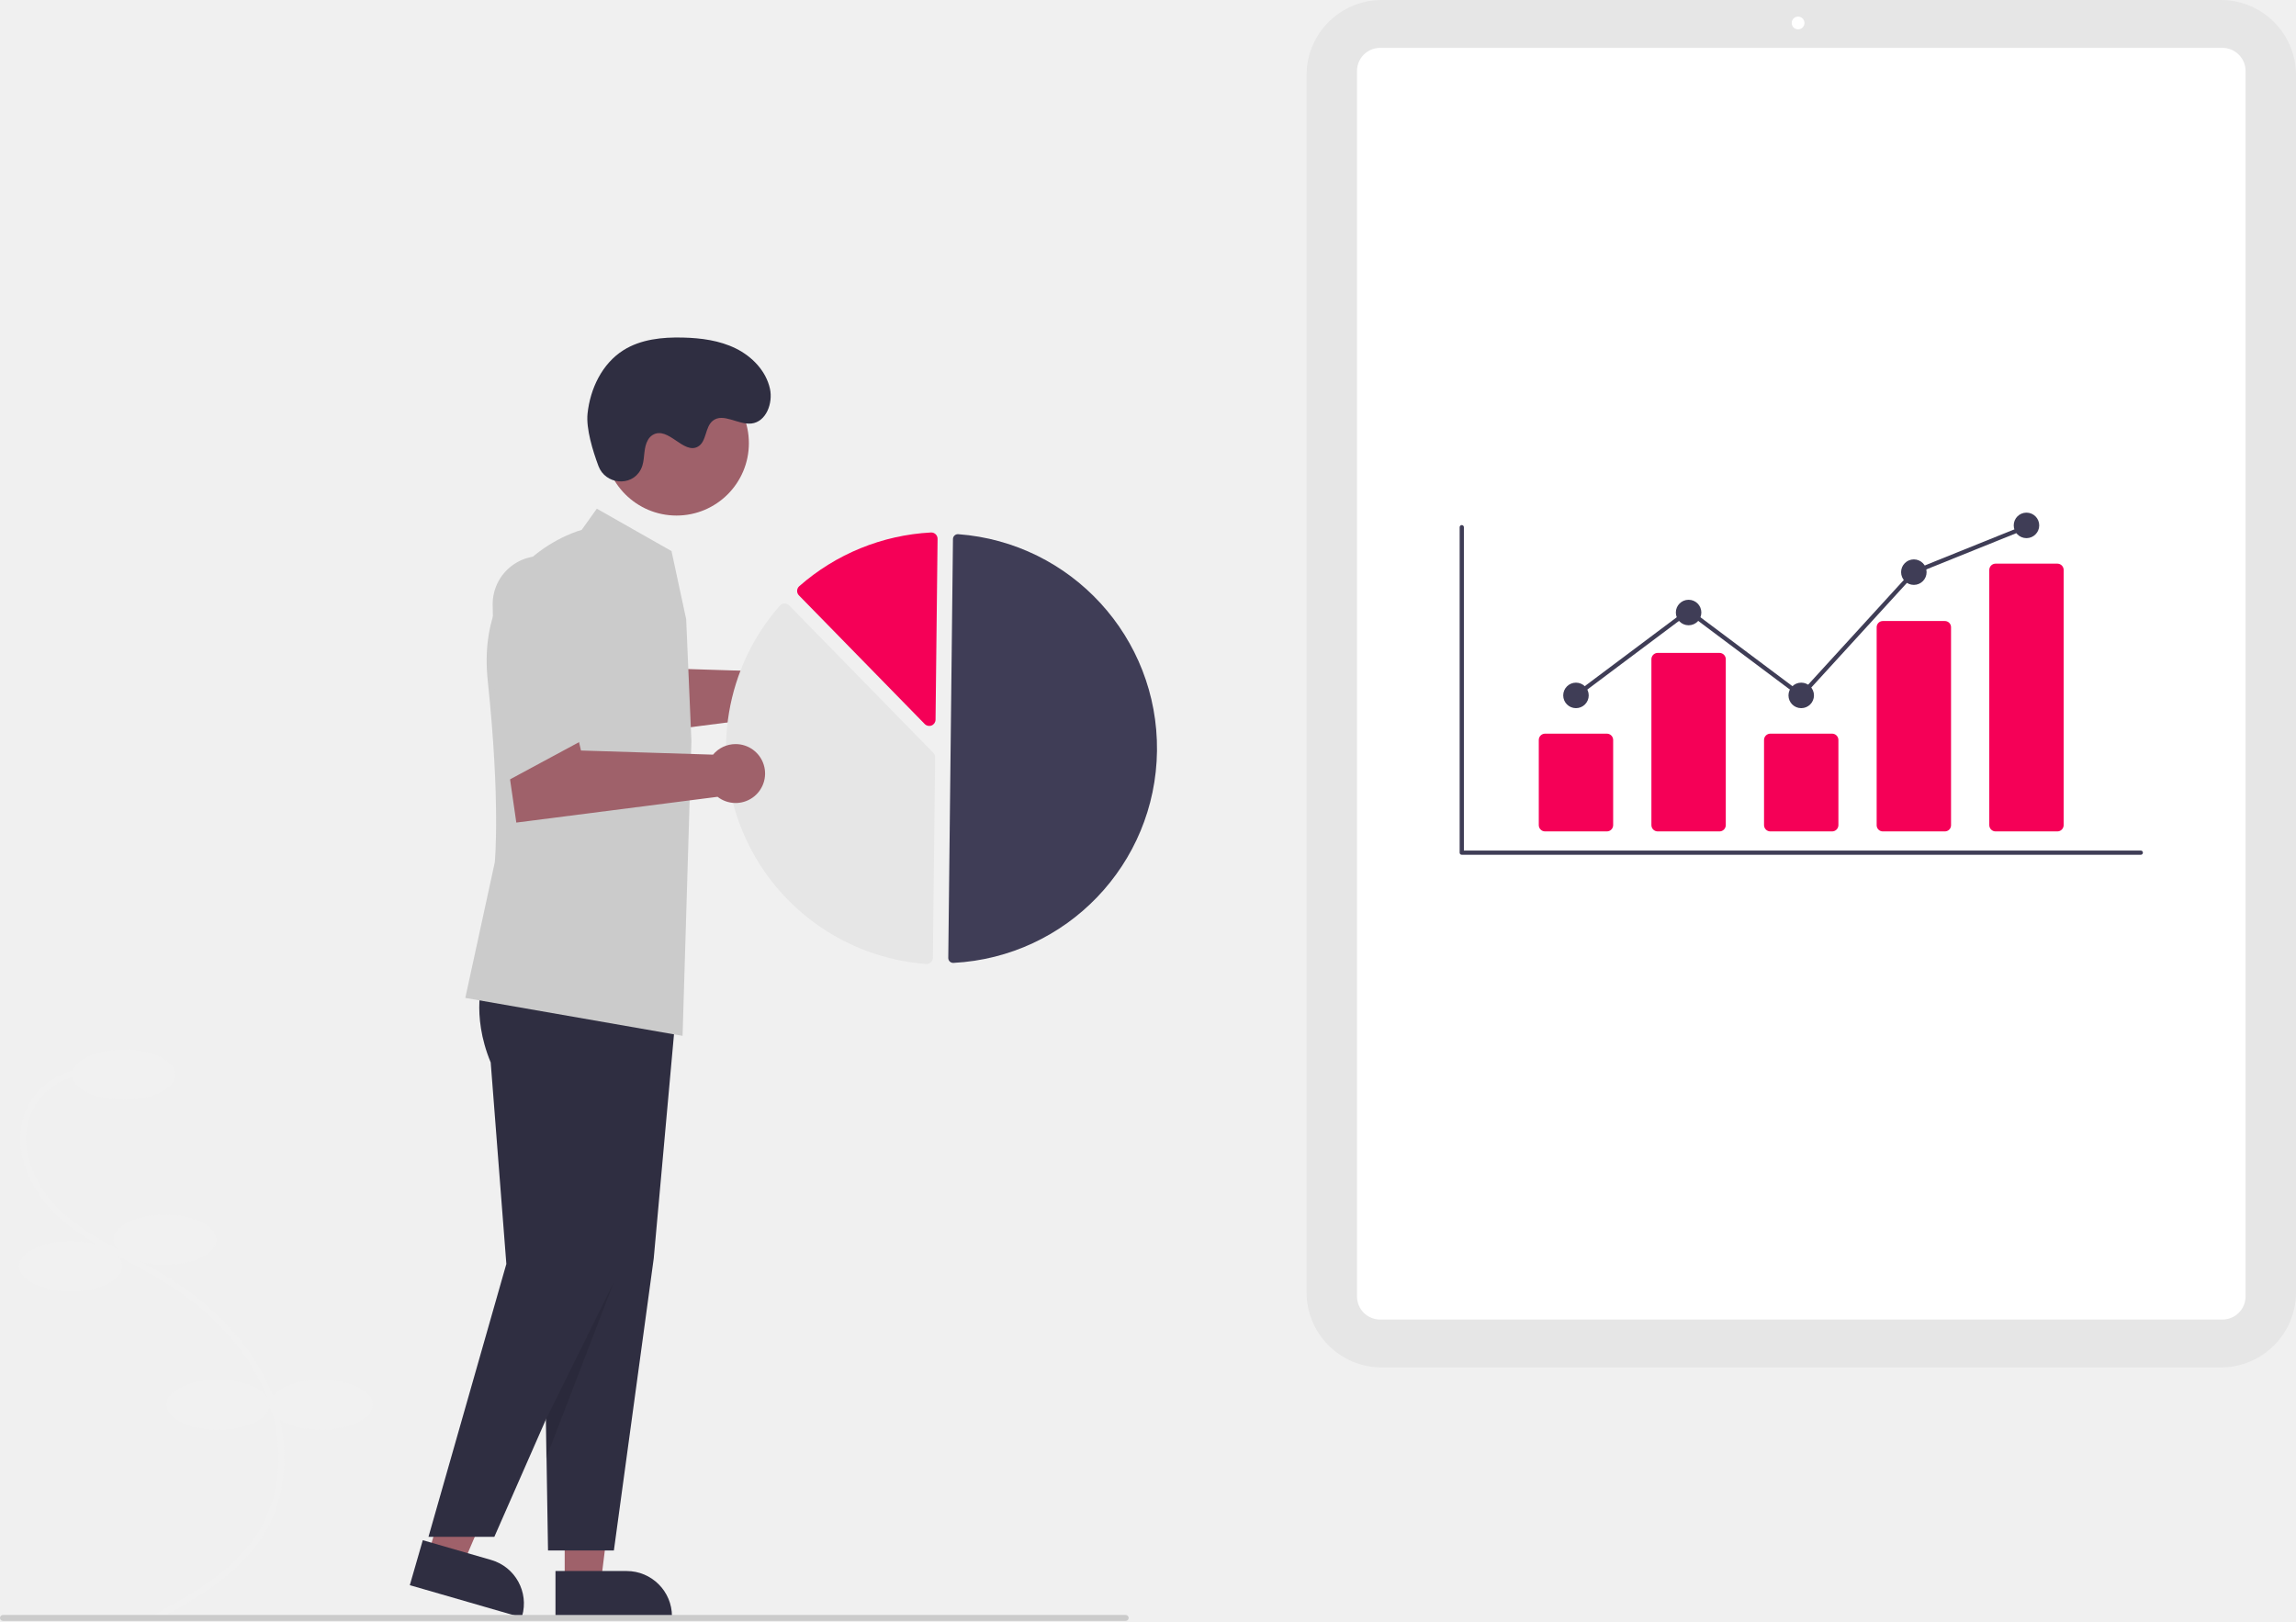
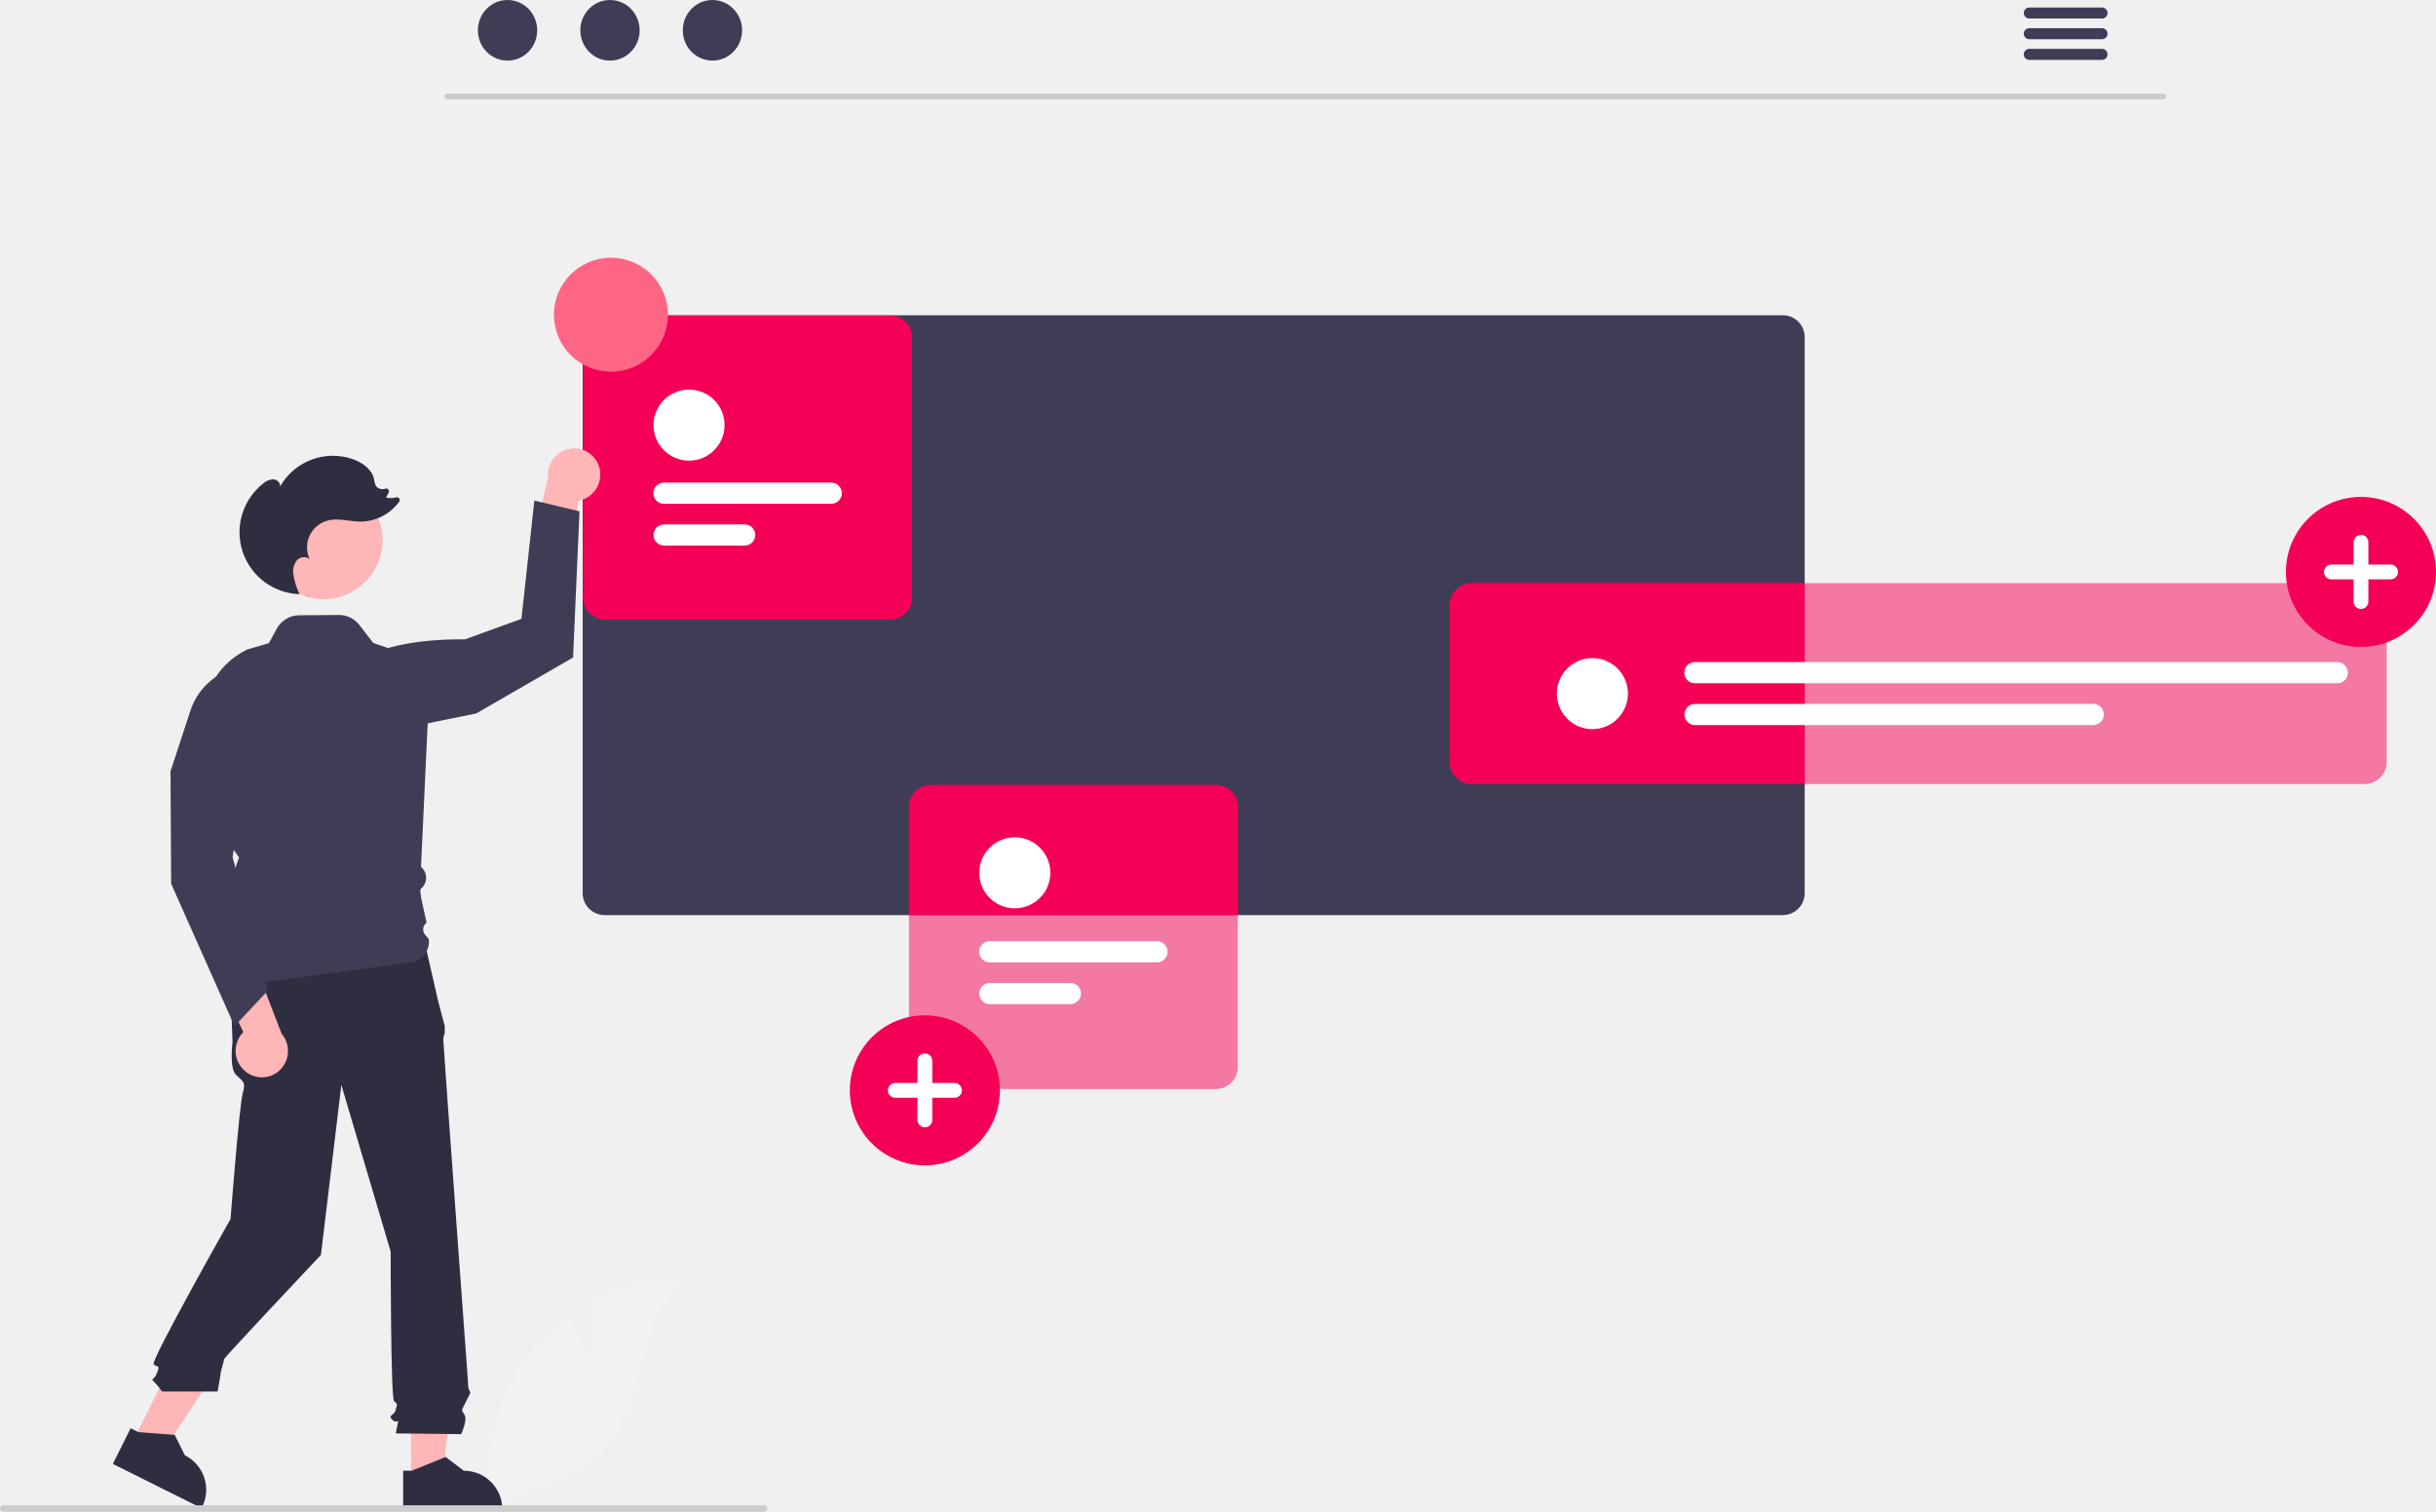
- <svg xmlns="http://www.w3.org/2000/svg" data-name="Layer 1" width="779.135" height="550.241" viewBox="0 0 779.135 550.241">
-   <path d="M262.716,725.12l-.951-1.759c12.753-6.897,28.626-15.481,36.916-29.567,8.172-13.886,8.356-32.743.479-49.211-6.704-14.016-19.018-26.572-35.611-36.313-3.273-1.921-6.709-3.742-10.031-5.503-8.031-4.256-16.336-8.658-23.184-14.903-9.432-8.601-16.568-23.035-11.249-35.891a23.856,23.856,0,0,1,20.677-14.467l.113,1.997a21.861,21.861,0,0,0-18.948,13.248c-4.943,11.947,1.839,25.505,10.754,33.636,6.661,6.074,14.852,10.415,22.773,14.613,3.342,1.771,6.797,3.603,10.108,5.546,16.938,9.943,29.526,22.798,36.403,37.174,8.16,17.061,7.946,36.637-.559,51.089C291.832,709.375,275.688,718.106,262.716,725.12Z" transform="translate(-210.4325 -174.8796)" fill="#f1f1f1" />
-   <ellipse cx="42.004" cy="364.667" rx="17.5" ry="8.5" fill="#f1f1f1" />
-   <ellipse cx="56.004" cy="420.667" rx="17.5" ry="8.5" fill="#f1f1f1" />
-   <ellipse cx="24.004" cy="429.667" rx="17.5" ry="8.5" fill="#f1f1f1" />
-   <ellipse cx="74.004" cy="476.667" rx="17.5" ry="8.5" fill="#f1f1f1" />
-   <ellipse cx="109.004" cy="476.667" rx="17.5" ry="8.5" fill="#f1f1f1" />
-   <path d="M964.104,638.88H679.27a25.493,25.493,0,0,1-25.464-25.464V200.343a25.493,25.493,0,0,1,25.464-25.464H964.104a25.493,25.493,0,0,1,25.464,25.464v413.072A25.493,25.493,0,0,1,964.104,638.88Z" transform="translate(-210.4325 -174.8796)" fill="#e6e6e6" />
-   <path d="M964.605,622.633H678.769a7.858,7.858,0,0,1-7.85-7.85v-415.808a7.858,7.858,0,0,1,7.85-7.85H964.605a7.858,7.858,0,0,1,7.85,7.85v415.808A7.858,7.858,0,0,1,964.605,622.633Z" transform="translate(-210.4325 -174.8796)" fill="#fff" />
-   <circle cx="610.171" cy="7.798" r="2.166" fill="#fff" />
-   <path d="M936.898,464.929H706.476a.721.721,0,0,1-.721-.721V353.767a.721.721,0,0,1,1.442,0v109.72H936.898a.721.721,0,0,1,0,1.442Z" transform="translate(-210.4325 -174.8796)" fill="#3f3d56" />
-   <path d="M755.707,456.997H734.75a2.143,2.143,0,0,1-2.141-2.14V425.966a2.143,2.143,0,0,1,2.141-2.14h20.958a2.143,2.143,0,0,1,2.141,2.14v28.89A2.143,2.143,0,0,1,755.707,456.997Z" transform="translate(-210.4325 -174.8796)" fill="#f50057" />
-   <path d="M793.926,456.997H772.969a2.143,2.143,0,0,1-2.141-2.14V398.564a2.143,2.143,0,0,1,2.141-2.14h20.958a2.143,2.143,0,0,1,2.141,2.14v56.293A2.143,2.143,0,0,1,793.926,456.997Z" transform="translate(-210.4325 -174.8796)" fill="#f50057" />
-   <path d="M832.145,456.997H811.188a2.143,2.143,0,0,1-2.141-2.14V425.966a2.143,2.143,0,0,1,2.141-2.14H832.145a2.143,2.143,0,0,1,2.141,2.14v28.89A2.143,2.143,0,0,1,832.145,456.997Z" transform="translate(-210.4325 -174.8796)" fill="#f50057" />
-   <path d="M870.364,456.997H849.407a2.096,2.096,0,0,1-2.141-2.043V387.65a2.096,2.096,0,0,1,2.141-2.043h20.958a2.096,2.096,0,0,1,2.141,2.043v67.303A2.096,2.096,0,0,1,870.364,456.997Z" transform="translate(-210.4325 -174.8796)" fill="#f50057" />
-   <path d="M908.584,456.997H887.626a2.143,2.143,0,0,1-2.141-2.14V368.277a2.143,2.143,0,0,1,2.141-2.14h20.958a2.143,2.143,0,0,1,2.141,2.14v86.58A2.143,2.143,0,0,1,908.584,456.997Z" transform="translate(-210.4325 -174.8796)" fill="#f50057" />
-   <circle cx="534.796" cy="235.966" r="4.327" fill="#3f3d56" />
-   <circle cx="573.015" cy="207.843" r="4.327" fill="#3f3d56" />
-   <circle cx="611.234" cy="235.966" r="4.327" fill="#3f3d56" />
-   <circle cx="649.453" cy="194.141" r="4.327" fill="#3f3d56" />
-   <circle cx="687.672" cy="178.277" r="4.327" fill="#3f3d56" />
-   <polygon points="611.325 236.935 573.015 208.241 535.228 236.543 534.363 235.389 573.015 206.438 611.143 234.997 649.031 193.534 649.184 193.472 687.403 178.073 687.942 179.411 649.875 194.749 611.325 236.935" fill="#3f3d56" />
-   <path d="M485.061,399.365a9.975,9.975,0,0,0-7.666,3.584l-44.81-1.401-1.754-7.554-23.189,11.316,3,20.689,68.29-8.744a9.996,9.996,0,1,0,6.129-17.89Z" transform="translate(-210.4325 -174.8796)" fill="#9f616a" />
-   <polygon points="191.627 537.085 203.887 537.085 209.72 489.797 191.625 489.798 191.627 537.085" fill="#9f616a" />
-   <path d="M398.933,707.962l24.144-.001h.001a15.387,15.387,0,0,1,15.386,15.386v.5l-39.531.001Z" transform="translate(-210.4325 -174.8796)" fill="#2f2e41" />
-   <polygon points="145.367 527.336 157.145 530.74 175.877 486.93 158.494 481.907 145.367 527.336" fill="#9f616a" />
-   <path d="M353.906,697.502l23.195,6.702.001 0a15.387,15.387,0,0,1,10.51,19.053l-.139.48-37.977-10.974Z" transform="translate(-210.4325 -174.8796)" fill="#2f2e41" />
-   <path d="M387.004,506.627s-4.361,12.166,2.518,28.766l5.308,68.368,1.571,97.232h22.35l13.526-99.122,8.123-89.878Z" transform="translate(-210.4325 -174.8796)" fill="#2f2e41" />
-   <path d="M374.433,506.627s-4.361,12.166,2.518,28.766l5.308,68.368L355.831,696.365h22.35l41.526-94.493,8.123-89.878Z" transform="translate(-210.4325 -174.8796)" fill="#2f2e41" />
-   <circle cx="229.567" cy="150.377" r="24.561" fill="#9f616a" />
-   <path d="M443.285,385.001l-4.977-23.127-25.344-14.39-5.139,7.195s-36.264,9.53-31.879,51.172,2.386,61.642,2.386,61.642l-10,46s3.078.529,73.729,12.871l3-100Z" transform="translate(-210.4325 -174.8796)" fill="#cbcbcb" />
-   <polygon points="208.266 435.17 185.251 481.659 185.251 494.985 208.266 435.17" opacity="0.1" />
-   <path d="M413.518,333.025c2.342,6.272,11.203,7.141,14.328,1.22a8.055,8.055,0,0,0,.591-1.439c.856-2.844.318-5.976,1.899-8.695a4.59,4.59,0,0,1,1.605-1.658c5.256-3.1,10.43,6.737,15.318,3.985,2.997-1.688,2.356-6.588,5.023-8.76,3.52-2.867,8.604,1.403,13.118.915,5.022-.542,7.398-6.904,6.306-11.836-1.331-6.014-6.037-10.896-11.558-13.627s-11.795-3.556-17.953-3.709c-6.997-.174-14.318.569-20.234,4.308-7.194,4.548-11.248,13.014-12.145,21.478C409.271,320.358,411.605,327.904,413.518,333.025Z" transform="translate(-210.4325 -174.8796)" fill="#2f2e41" />
-   <path d="M533.873,501.612c.036 0.0.072-0.0.109-.002a72.885,72.885,0,0,0,1.631-145.467,1.663,1.663,0,0,0-1.258.436,1.646,1.646,0,0,0-.538,1.205l-1.594,142.145a1.669,1.669,0,0,0,1.65,1.683Z" transform="translate(-210.4325 -174.8796)" fill="#3f3d56" />
-   <path d="M476.712,379.647a2.146,2.146,0,0,1,1.506.643L527.153,430.335a2.123,2.123,0,0,1,.609,1.518l-.763,68.017a2.116,2.116,0,0,1-.691,1.549,2.148,2.148,0,0,1-1.615.561,73.362,73.362,0,0,1-49.612-121.606,2.149,2.149,0,0,1,1.551-.726C476.659,379.647,476.685,379.647,476.712,379.647Z" transform="translate(-210.4325 -174.8796)" fill="#e6e6e6" />
-   <path d="M526.471,355.561a2.155,2.155,0,0,1,1.464.598,2.117,2.117,0,0,1,.657,1.566l-.688,61.369a2.137,2.137,0,0,1-3.664,1.47L481.539,376.895a2.141,2.141,0,0,1,.036-3.028q.039-.038.079-.073A73.516,73.516,0,0,1,526.339,355.564C526.383,355.562,526.427,355.561,526.471,355.561Z" transform="translate(-210.4325 -174.8796)" fill="#f50057" />
-   <path d="M460.061,427.365a9.975,9.975,0,0,0-7.666,3.584l-44.81-1.401-1.754-7.554-23.189,11.316,3,20.689,68.29-8.744a9.996,9.996,0,1,0,6.129-17.89Z" transform="translate(-210.4325 -174.8796)" fill="#9f616a" />
-   <path d="M378.864,441.831,377.618,380.198a16.321,16.321,0,1,1,32.639-.33v45.043Z" transform="translate(-210.4325 -174.8796)" fill="#cbcbcb" />
-   <path d="M592.433,724.88h-381a1,1,0,1,1,0-2h381a1,1,0,0,1,0,2Z" transform="translate(-210.4325 -174.8796)" fill="#cbcbcb" />
+ <svg xmlns="http://www.w3.org/2000/svg" data-name="Layer 1" width="897.318" height="556.975" viewBox="0 0 897.318 556.975">
+   <path d="M368.68,673.559l.998-22.434a72.456,72.456,0,0,1,33.796-8.555c-16.231,13.27-14.203,38.851-25.208,56.697a43.582,43.582,0,0,1-31.959,20.14l-13.583,8.316A73.03,73.03,0,0,1,348.116,668.544a70.542,70.542,0,0,1,12.964-12.046C364.334,665.076,368.68,673.559,368.68,673.559Z" transform="translate(-151.3408 -171.5124)" fill="#f2f2f2" />
+   <path d="M948.262,208.065H315.939a1.016,1.016,0,0,1,0-2.031H948.262a1.016,1.016,0,0,1,0,2.031Z" transform="translate(-151.3408 -171.5124)" fill="#cacaca" />
+   <ellipse cx="186.953" cy="11.169" rx="10.925" ry="11.169" fill="#3f3d56" />
+   <ellipse cx="224.695" cy="11.169" rx="10.925" ry="11.169" fill="#3f3d56" />
+   <ellipse cx="262.437" cy="11.169" rx="10.925" ry="11.169" fill="#3f3d56" />
+   <path d="M925.645,174.281h-26.81a2.03,2.03,0,0,0,0,4.06h26.81a2.03,2.03,0,0,0,0-4.06Z" transform="translate(-151.3408 -171.5124)" fill="#3f3d56" />
+   <path d="M925.645,181.901h-26.81a2.03,2.03,0,0,0,0,4.06h26.81a2.03,2.03,0,0,0,0-4.06Z" transform="translate(-151.3408 -171.5124)" fill="#3f3d56" />
+   <path d="M925.645,189.511h-26.81a2.03,2.03,0,0,0,0,4.06h26.81a2.03,2.03,0,0,0,0-4.06Z" transform="translate(-151.3408 -171.5124)" fill="#3f3d56" />
+   <path d="M808.054,287.654h-434.01a8.07,8.07,0,0,0-8.07,8.06v204.87a8.079,8.079,0,0,0,8.07,8.07h434.01a8.077,8.077,0,0,0,8.06-8.07v-204.87A8.068,8.068,0,0,0,808.054,287.654Z" transform="translate(-151.3408 -171.5124)" fill="#3f3d56" />
+   <path d="M693.414,386.354a8.068,8.068,0,0,0-8.06,8.06v57.87a8.077,8.077,0,0,0,8.06,8.07H816.114v-74Z" transform="translate(-151.3408 -171.5124)" fill="#f50057" />
+   <path d="M1022.429,460.35H693.418a8.076,8.076,0,0,1-8.066-8.066V394.416a8.075,8.075,0,0,1,8.066-8.066h329.01a8.075,8.075,0,0,1,8.066,8.066v57.868A8.076,8.076,0,0,1,1022.429,460.35Z" transform="translate(-151.3408 -171.5124)" fill="#f50057" opacity="0.5" />
+   <circle cx="586.571" cy="255.537" r="13.089" fill="#fff" />
+   <path d="M1012.235,423.246H775.72a3.898,3.898,0,1,1,0-7.795h236.514a3.898,3.898,0,1,1,0,7.795Z" transform="translate(-151.3408 -171.5124)" fill="#fff" />
+   <path d="M922.404,438.648H775.72a3.898,3.898,0,1,1,0-7.796H922.404a3.898,3.898,0,0,1,0,7.796Z" transform="translate(-151.3408 -171.5124)" fill="#fff" />
+   <polygon points="151.406 545.537 162.734 545.536 168.123 501.843 151.404 501.843 151.406 545.537" fill="#ffb6b6" />
+   <path d="M299.858,713.351l3.188-0,12.448-5.062,6.672,5.062h.001a14.218,14.218,0,0,1,14.217,14.217v.462l-36.526.001Z" transform="translate(-151.3408 -171.5124)" fill="#2f2e41" />
+   <polygon points="49.051 530.809 59.19 535.862 83.504 499.161 68.541 491.703 49.051 530.809" fill="#ffb6b6" />
+   <path d="M199.456,697.722l2.854,1.422,13.399,1.022,3.713,7.506.001 0a14.218,14.218,0,0,1,6.382,19.066l-.206.413L192.908,710.86Z" transform="translate(-151.3408 -171.5124)" fill="#2f2e41" />
+   <path d="M307.766,518.609l-72.026,1.879,1.253,35.074s-1.253,9.395,1.253,11.9,3.758,2.505,2.505,6.889-4.491,46.274-4.491,46.274-29.562,52.27-28.309,53.522,2.505,0,1.253,3.132-2.505,1.879-1.253,3.132a46.128,46.128,0,0,1,3.132,3.758h20.416s1.142-6.263,1.142-6.889,1.253-4.384,1.253-5.011,35.669-38.417,35.669-38.417l7.516-62.631,18.163,61.379s0,53.863,1.253,55.116,1.253.626.626,3.132-3.132,1.879-1.253,3.758,2.505-1.253,1.879,1.879l-.626,3.132,24.062.269s2.505-5.279,1.253-7.158-1.177-1.366.351-4.441,2.155-3.701,1.528-4.327-.626-3.958-.626-3.958-9.031-123.184-9.031-125.063a6.247,6.247,0,0,1,.52-2.818V549.567l-2.399-9.037Z" transform="translate(-151.3408 -171.5124)" fill="#2f2e41" />
+   <path d="M1021.021,409.86a27.638,27.638,0,1,1,27.638-27.638A27.638,27.638,0,0,1,1021.021,409.86Z" transform="translate(-151.3408 -171.5124)" fill="#f50057" />
+   <path d="M1031.926,379.496h-8.179v-8.179a2.726,2.726,0,0,0-5.453,0v8.179h-8.179a2.726,2.726,0,1,0,0,5.453h8.179v8.179a2.726,2.726,0,0,0,5.453,0v-8.179h8.179a2.726,2.726,0,1,0,0-5.453Z" transform="translate(-151.3408 -171.5124)" fill="#fff" />
+   <path d="M599.224,460.724h-105.01a8.079,8.079,0,0,0-8.07,8.07v39.86h121.14v-39.86A8.077,8.077,0,0,0,599.224,460.724Z" transform="translate(-151.3408 -171.5124)" fill="#f50057" />
+   <path d="M599.221,572.724H494.21a8.076,8.076,0,0,1-8.066-8.066V468.79a8.075,8.075,0,0,1,8.066-8.066H599.221a8.075,8.075,0,0,1,8.066,8.066v95.868A8.076,8.076,0,0,1,599.221,572.724Z" transform="translate(-151.3408 -171.5124)" fill="#f50057" opacity="0.5" />
+   <circle cx="373.808" cy="321.563" r="13.089" fill="#fff" />
+   <path d="M577.472,526.06h-61.514a3.898,3.898,0,1,1,0-7.795h61.514a3.898,3.898,0,1,1,0,7.795Z" transform="translate(-151.3408 -171.5124)" fill="#fff" />
+   <path d="M545.641,541.462H515.958a3.898,3.898,0,0,1,0-7.796h29.684a3.898,3.898,0,0,1,0,7.796Z" transform="translate(-151.3408 -171.5124)" fill="#fff" />
+   <path d="M492.021,600.86a27.638,27.638,0,1,1,27.638-27.638A27.638,27.638,0,0,1,492.021,600.86Z" transform="translate(-151.3408 -171.5124)" fill="#f50057" />
+   <path d="M502.926,570.496h-8.179v-8.179a2.726,2.726,0,1,0-5.453,0v8.179h-8.179a2.726,2.726,0,1,0,0,5.453h8.179v8.179a2.726,2.726,0,1,0,5.453,0v-8.179h8.179a2.726,2.726,0,1,0,0-5.453Z" transform="translate(-151.3408 -171.5124)" fill="#fff" />
+   <path d="M479.228,399.779H374.218a8.076,8.076,0,0,1-8.066-8.066V295.845a8.075,8.075,0,0,1,8.066-8.066H479.228a8.075,8.075,0,0,1,8.066,8.066v95.868A8.076,8.076,0,0,1,479.228,399.779Z" transform="translate(-151.3408 -171.5124)" fill="#f50057" />
+   <circle cx="253.816" cy="156.618" r="13.089" fill="#f50057" />
+   <path d="M457.48,357.115h-61.514a3.898,3.898,0,1,1,0-7.795h61.514a3.898,3.898,0,1,1,0,7.795Z" transform="translate(-151.3408 -171.5124)" fill="#f50057" />
+   <path d="M425.649,372.517H395.966a3.898,3.898,0,1,1,0-7.796h29.684a3.898,3.898,0,1,1,0,7.796Z" transform="translate(-151.3408 -171.5124)" fill="#f50057" />
+   <path d="M479.228,399.779H374.218a8.076,8.076,0,0,1-8.066-8.066V295.845a8.075,8.075,0,0,1,8.066-8.066H479.228a8.075,8.075,0,0,1,8.066,8.066v95.868A8.076,8.076,0,0,1,479.228,399.779Z" transform="translate(-151.3408 -171.5124)" fill="#f50057" opacity="0.5" />
+   <circle cx="253.816" cy="156.618" r="13.089" fill="#fff" />
+   <path d="M457.48,357.115h-61.514a3.898,3.898,0,1,1,0-7.795h61.514a3.898,3.898,0,1,1,0,7.795Z" transform="translate(-151.3408 -171.5124)" fill="#fff" />
+   <path d="M425.649,372.517H395.966a3.898,3.898,0,1,1,0-7.796h29.684a3.898,3.898,0,1,1,0,7.796Z" transform="translate(-151.3408 -171.5124)" fill="#fff" />
+   <circle cx="225.043" cy="115.951" r="21" fill="#ff6584" />
+   <path d="M434.011,727.298a1.186,1.186,0,0,1-1.19,1.19h-280.29a1.19,1.19,0,0,1,0-2.38h280.29A1.187,1.187,0,0,1,434.011,727.298Z" transform="translate(-151.3408 -171.5124)" fill="#ccc" />
+   <path d="M371.896,343.088a9.771,9.771,0,0,1-5.759,12.435,9.6,9.6,0,0,1-1.635.451l-5.546,33.959-13.01-12.013,7.261-30.407a9.806,9.806,0,0,1,8.59-10.759,9.547,9.547,0,0,1,10.099,6.333Z" transform="translate(-151.3408 -171.5124)" fill="#ffb6b6" />
+   <path d="M275.881,420.037s10.097-13.341,46.739-12.976l20.798-7.556,4.753-43.57,16.636,3.961-2.377,53.868-35.648,20.597-46.739,9.506Z" transform="translate(-151.3408 -171.5124)" fill="#3f3d56" />
+   <circle id="a9729a65-ee7a-4a83-8b52-5849077a5ed0" data-name="ab6171fa-7d69-4734-b81c-8dff60f9761b" cx="119.175" cy="198.983" r="21.747" fill="#ffb6b6" />
+   <path d="M233.708,535.39a.417.417,0,0,1-.114-.015c-.402-.112-.719-.2.73-12.729l1.564-9.903L234.361,503.997l-2.568-2.568,4.127-4.127,3.463-9.838-5.993-8.88-6.876-36.316a28.972,28.972,0,0,1,15.911-31.478l7.958-2.325,2.895-5.31a9.52,9.52,0,0,1,8.287-4.962l14.573-.109a9.52,9.52,0,0,1,7.617,3.715l5.084,6.609,21.083,7.162-3.496,75.321,0,0a5.233,5.233,0,0,1,.359,7.695c-.219.221-.393.401-.501.52-.355.505.311,4.275,1.135,7.475l1.056,4.901h0a3.013,3.013,0,0,0-.548,4.398l1.346,1.591v0a7.599,7.599,0,0,1-6.507,8.535C283.5,528.628,233.809,535.39,233.708,535.39Z" transform="translate(-151.3408 -171.5124)" fill="#3f3d56" />
+   <path d="M264.953,391.178q-.139-.307-.278-.616c.036.001.071.006.106.007Z" transform="translate(-151.3408 -171.5124)" fill="#2f2e41" />
+   <path d="M248.164,349.737a6.053,6.053,0,0,1,3.792-1.639c1.406.045,2.832,1.315,2.541,2.692a22.348,22.348,0,0,1,26.895-10.085c3.495,1.233,6.923,3.7,7.726,7.318a6.591,6.591,0,0,0,.83,2.702,3.084,3.084,0,0,0,3.282.832l.035-.01a1.028,1.028,0,0,1,1.242,1.451l-.989,1.844a7.925,7.925,0,0,0,3.776-.08,1.027,1.027,0,0,1,1.09,1.598,17.895,17.895,0,0,1-14.269,7.334c-3.951-.024-7.944-1.386-11.789-.477a10.24,10.24,0,0,0-6.888,14.376c-1.181-1.292-3.465-.986-4.674.281a6.41,6.41,0,0,0-1.399,4.905,22.757,22.757,0,0,0,2.336,7.639,22.836,22.836,0,0,1-13.537-40.678Z" transform="translate(-151.3408 -171.5124)" fill="#2f2e41" />
+   <path d="M242.18,566.581a9.771,9.771,0,0,1-2.302-13.509,9.6,9.6,0,0,1,1.092-1.298l-14.675-31.123,17.527,2.525,11.249,29.168a9.806,9.806,0,0,1-.98,13.733,9.547,9.547,0,0,1-11.91.505Z" transform="translate(-151.3408 -171.5124)" fill="#ffb6b6" />
+   <path d="M237.736,549.587,214.384,497.103l-.234-41.452,7.361-22.39a23.925,23.925,0,0,1,30.827-15.04l.162.058.068.158c.272.635,6.446,15.906-11.867,47.322l-3.686,21.496,12.932,49.274Z" transform="translate(-151.3408 -171.5124)" fill="#3f3d56" />
</svg>
